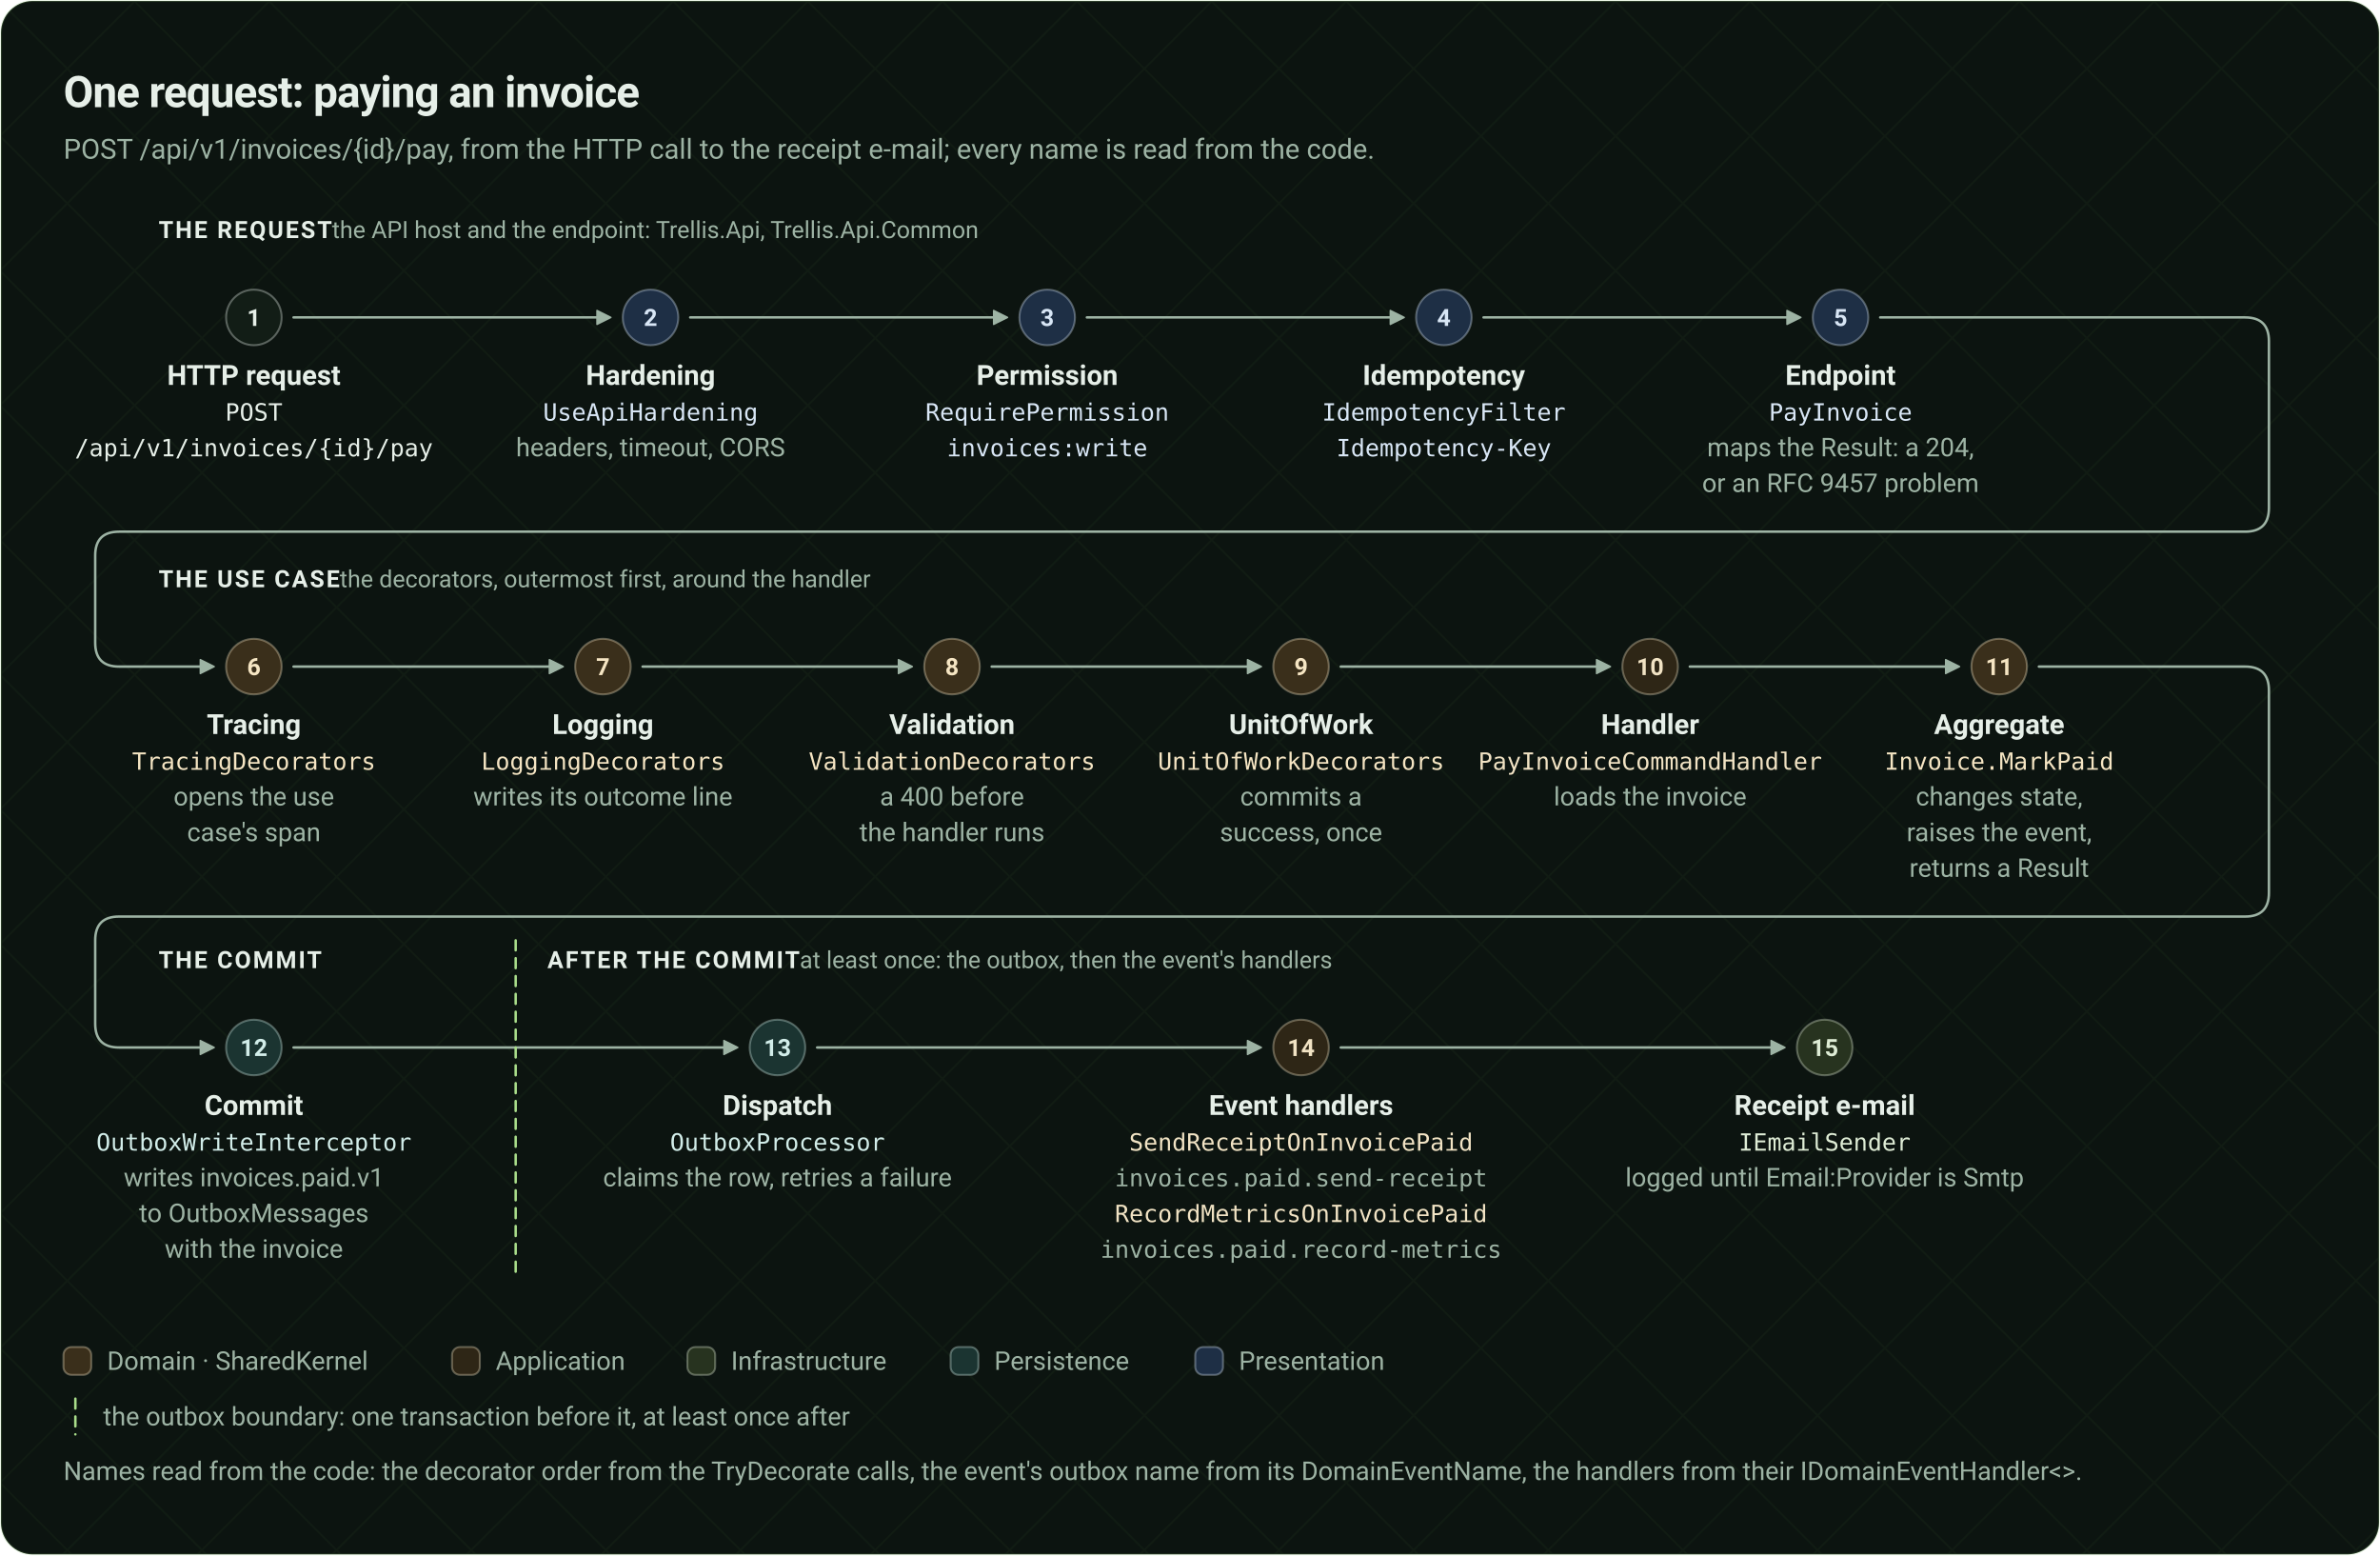
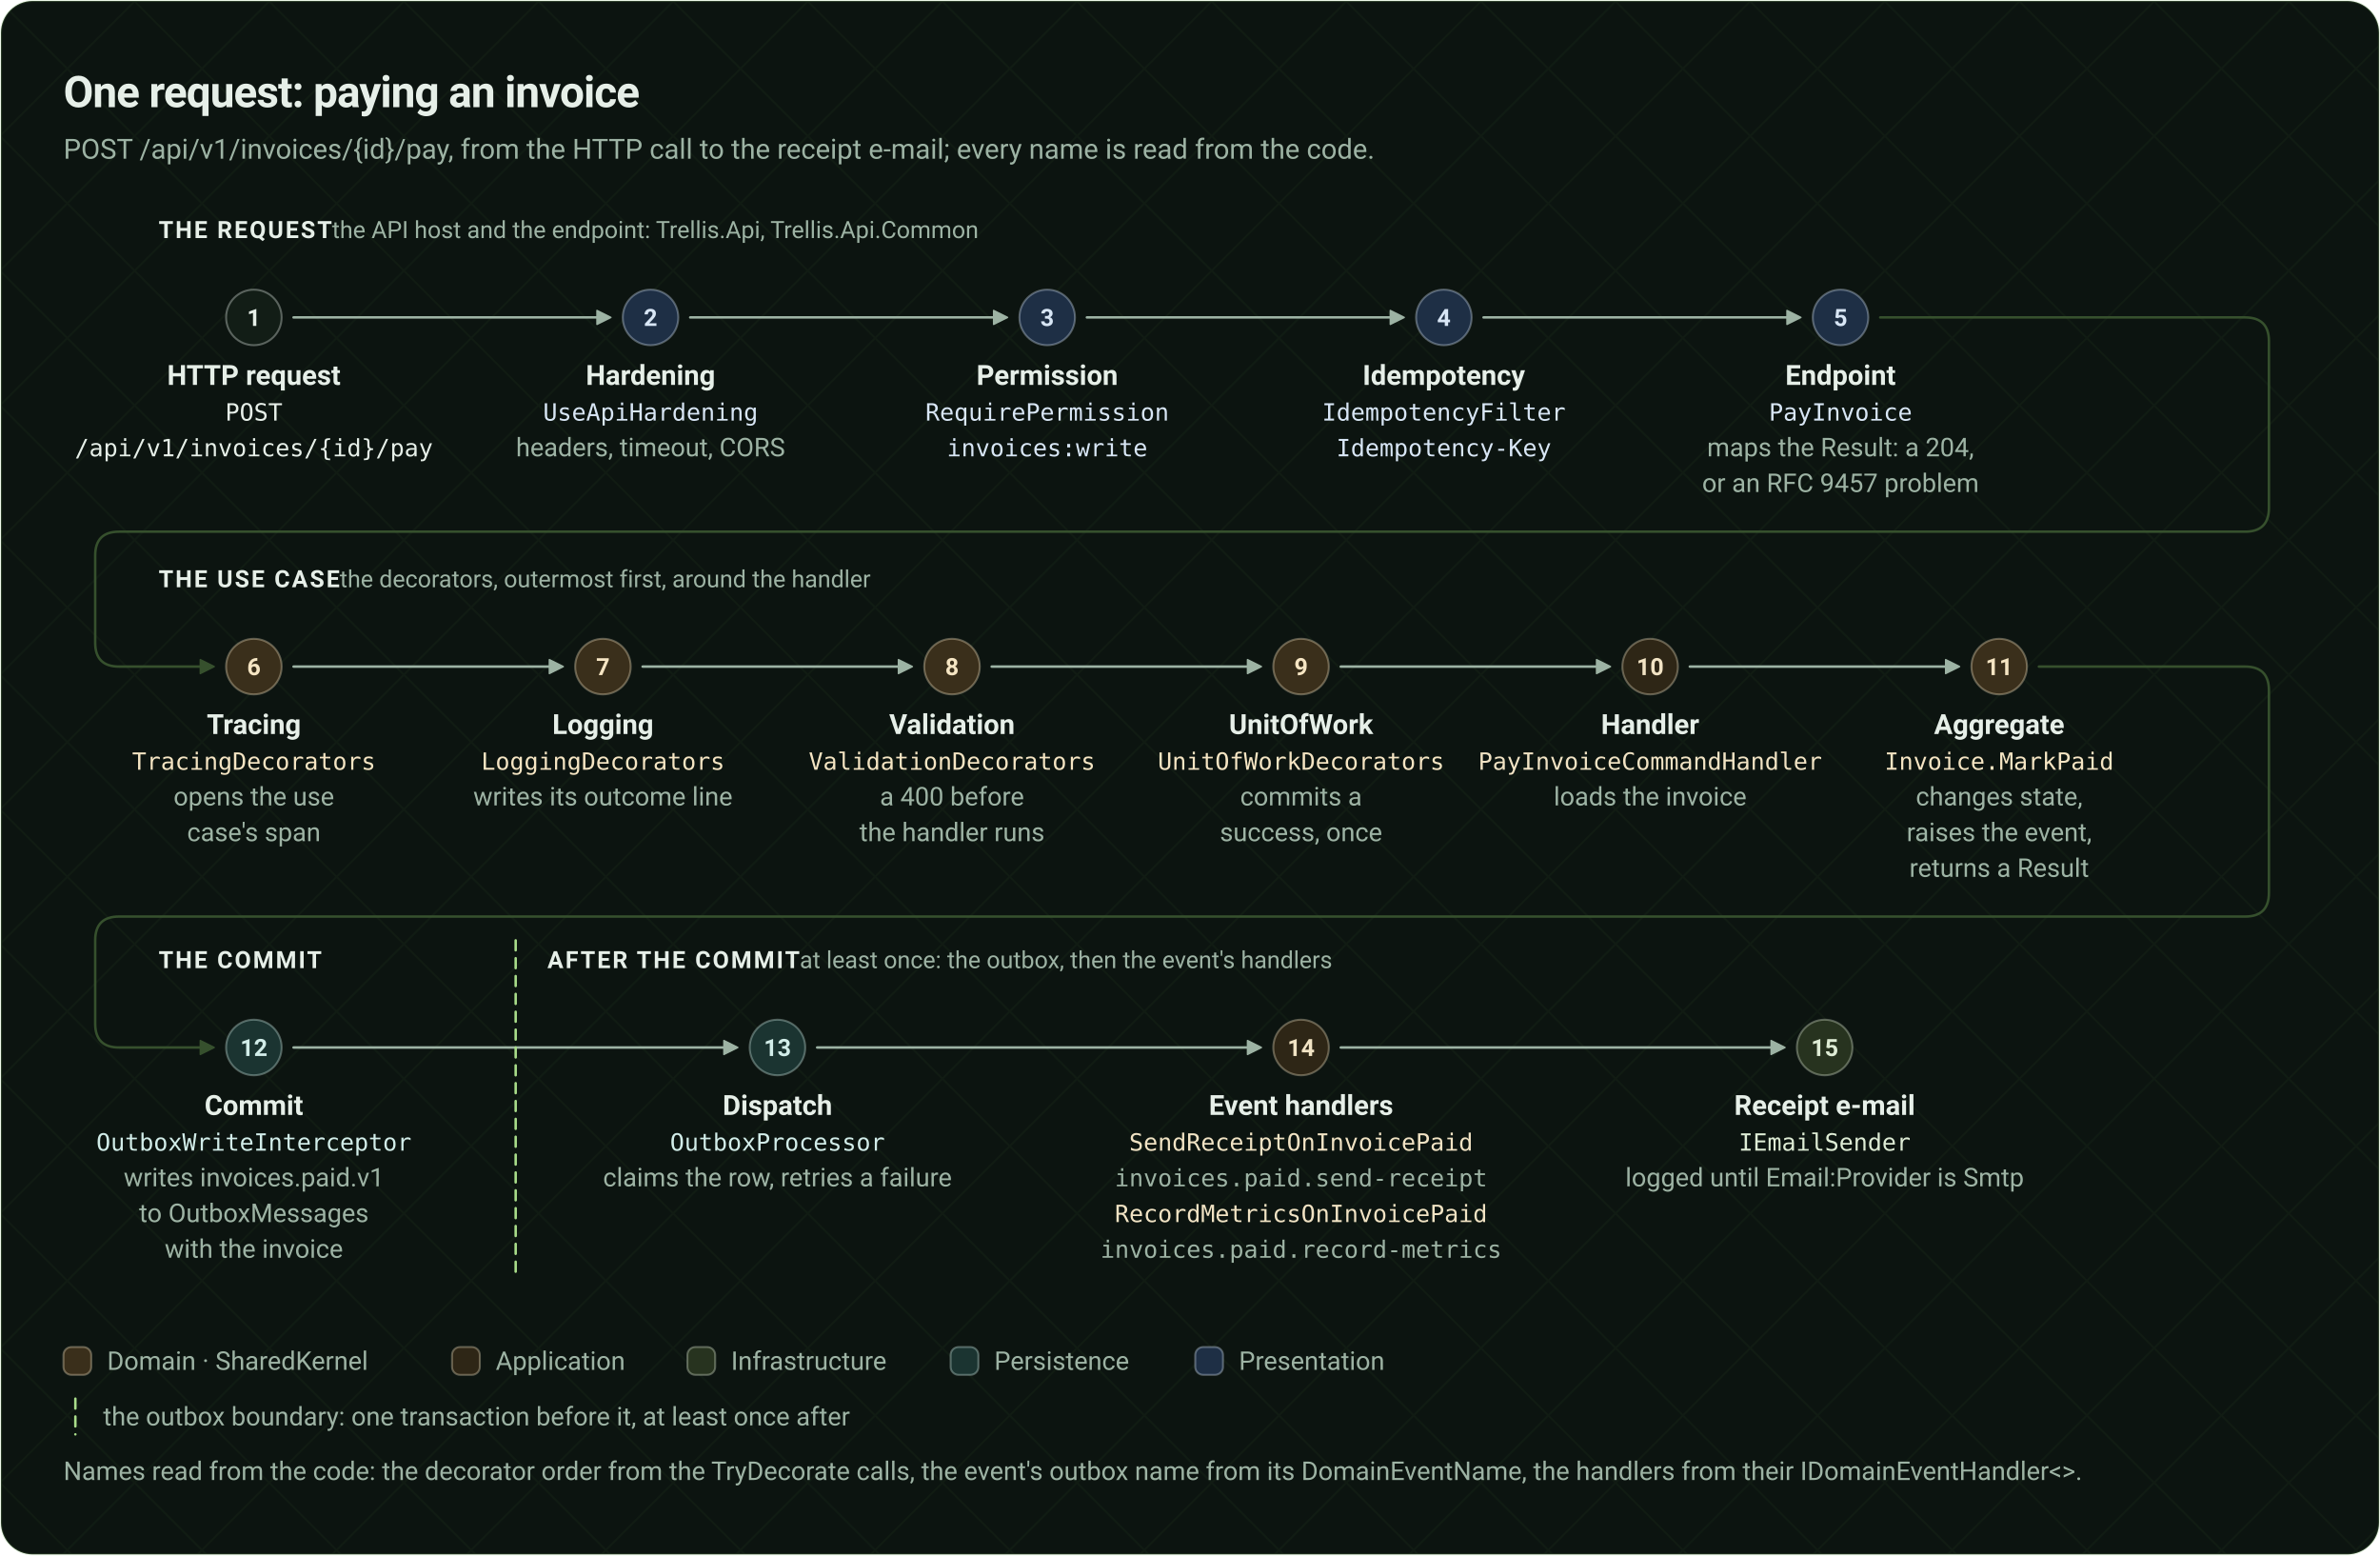
<svg xmlns="http://www.w3.org/2000/svg" width="1200" height="784" viewBox="0 0 1200 784" role="img" aria-labelledby="title desc">
  <style>
    .m12 { font-family: ui-monospace, SFMono-Regular, Menlo, Consolas, monospace; font-size: 12px; font-weight: 400 }
    .s12 { font-family: ui-sans-serif, -apple-system, "Segoe UI", Roboto, Helvetica, Arial, sans-serif; font-size: 12px; font-weight: 400 }
    .s12w600 { font-family: ui-sans-serif, -apple-system, "Segoe UI", Roboto, Helvetica, Arial, sans-serif; font-size: 12px; font-weight: 600 }
    .s12w700 { font-family: ui-sans-serif, -apple-system, "Segoe UI", Roboto, Helvetica, Arial, sans-serif; font-size: 12px; font-weight: 700 }
    .s13 { font-family: ui-sans-serif, -apple-system, "Segoe UI", Roboto, Helvetica, Arial, sans-serif; font-size: 13px; font-weight: 400 }
    .s14 { font-family: ui-sans-serif, -apple-system, "Segoe UI", Roboto, Helvetica, Arial, sans-serif; font-size: 14px; font-weight: 400 }
    .s14w600 { font-family: ui-sans-serif, -apple-system, "Segoe UI", Roboto, Helvetica, Arial, sans-serif; font-size: 14px; font-weight: 600 }
    .s22w600 { font-family: ui-sans-serif, -apple-system, "Segoe UI", Roboto, Helvetica, Arial, sans-serif; font-size: 22px; font-weight: 600 }
  </style>
  <defs>
    <pattern id="lattice" width="48" height="48" patternUnits="userSpaceOnUse" patternTransform="rotate(45)">
      <path d="M0 0.5 H48 M0.5 0 V48" fill="none" stroke="#8fd16a" stroke-opacity="0.04" stroke-width="1" />
    </pattern>
  </defs>
  <rect x="0.5" y="0.5" width="1199" height="783" rx="16" fill="#0c1410" stroke="#8fd16a" stroke-width="1" stroke-opacity="0.16" />
  <rect x="1" y="1" width="1198" height="782" rx="15.5" fill="url(#lattice)" />
  <text class="s22w600" x="32" y="54" fill="#e6efe8" letter-spacing="-0.44">One request: paying an invoice</text>
  <text class="s14" x="32" y="80" fill="#9db3a4">POST /api/v1/invoices/{id}/pay, from the HTTP call to the receipt e-mail; every name is read from the code.</text>
  <text class="s12w600" x="80" y="120" fill="#e6efe8" letter-spacing="0.96">THE REQUEST<tspan class="s12" fill="#9db3a4" letter-spacing="0">   the API host and the endpoint: Trellis.Api, Trellis.Api.Common</tspan>
  </text>
  <text class="s14w600" x="128" y="194" fill="#e6efe8" text-anchor="middle">HTTP request</text>
  <text class="m12" x="128" y="212" fill="#e6efe8" text-anchor="middle">POST</text>
  <text class="m12" x="128" y="230" fill="#e6efe8" text-anchor="middle">/api/v1/invoices/{id}/pay</text>
  <text class="s14w600" x="328" y="194" fill="#e6efe8" text-anchor="middle">Hardening</text>
  <text class="m12" x="328" y="212" fill="#d8e6f5" text-anchor="middle">UseApiHardening</text>
  <text class="s13" x="328" y="230" fill="#9db3a4" text-anchor="middle">headers, timeout, CORS</text>
  <text class="s14w600" x="528" y="194" fill="#e6efe8" text-anchor="middle">Permission</text>
  <text class="m12" x="528" y="212" fill="#d8e6f5" text-anchor="middle">RequirePermission</text>
  <text class="m12" x="528" y="230" fill="#d8e6f5" text-anchor="middle">invoices:write</text>
  <text class="s14w600" x="728" y="194" fill="#e6efe8" text-anchor="middle">Idempotency</text>
  <text class="m12" x="728" y="212" fill="#d8e6f5" text-anchor="middle">IdempotencyFilter</text>
  <text class="m12" x="728" y="230" fill="#d8e6f5" text-anchor="middle">Idempotency-Key</text>
  <text class="s14w600" x="928" y="194" fill="#e6efe8" text-anchor="middle">Endpoint</text>
  <text class="m12" x="928" y="212" fill="#d8e6f5" text-anchor="middle">PayInvoice</text>
  <text class="s13" x="928" y="230" fill="#9db3a4" text-anchor="middle">maps the Result: a 204,</text>
  <text class="s13" x="928" y="248" fill="#9db3a4" text-anchor="middle">or an RFC 9457 problem</text>
  <text class="s12w600" x="80" y="296" fill="#e6efe8" letter-spacing="0.96">THE USE CASE<tspan class="s12" fill="#9db3a4" letter-spacing="0">   the decorators, outermost first, around the handler</tspan>
  </text>
  <text class="s14w600" x="128" y="370" fill="#e6efe8" text-anchor="middle">Tracing</text>
  <text class="m12" x="128" y="388" fill="#f5e5c3" text-anchor="middle">TracingDecorators</text>
  <text class="s13" x="128" y="406" fill="#9db3a4" text-anchor="middle">opens the use</text>
  <text class="s13" x="128" y="424" fill="#9db3a4" text-anchor="middle">case's span</text>
  <text class="s14w600" x="304" y="370" fill="#e6efe8" text-anchor="middle">Logging</text>
  <text class="m12" x="304" y="388" fill="#f5e5c3" text-anchor="middle">LoggingDecorators</text>
  <text class="s13" x="304" y="406" fill="#9db3a4" text-anchor="middle">writes its outcome line</text>
  <text class="s14w600" x="480" y="370" fill="#e6efe8" text-anchor="middle">Validation</text>
  <text class="m12" x="480" y="388" fill="#f5e5c3" text-anchor="middle">ValidationDecorators</text>
  <text class="s13" x="480" y="406" fill="#9db3a4" text-anchor="middle">a 400 before</text>
  <text class="s13" x="480" y="424" fill="#9db3a4" text-anchor="middle">the handler runs</text>
  <text class="s14w600" x="656" y="370" fill="#e6efe8" text-anchor="middle">UnitOfWork</text>
  <text class="m12" x="656" y="388" fill="#f5e5c3" text-anchor="middle">UnitOfWorkDecorators</text>
  <text class="s13" x="656" y="406" fill="#9db3a4" text-anchor="middle">commits a</text>
  <text class="s13" x="656" y="424" fill="#9db3a4" text-anchor="middle">success, once</text>
  <text class="s14w600" x="832" y="370" fill="#e6efe8" text-anchor="middle">Handler</text>
  <text class="m12" x="832" y="388" fill="#f1e3c4" text-anchor="middle">PayInvoiceCommandHandler</text>
  <text class="s13" x="832" y="406" fill="#9db3a4" text-anchor="middle">loads the invoice</text>
  <text class="s14w600" x="1008" y="370" fill="#e6efe8" text-anchor="middle">Aggregate</text>
  <text class="m12" x="1008" y="388" fill="#f5e5c3" text-anchor="middle">Invoice.MarkPaid</text>
  <text class="s13" x="1008" y="406" fill="#9db3a4" text-anchor="middle">changes state,</text>
  <text class="s13" x="1008" y="424" fill="#9db3a4" text-anchor="middle">raises the event,</text>
  <text class="s13" x="1008" y="442" fill="#9db3a4" text-anchor="middle">returns a Result</text>
  <text class="s12w600" x="80" y="488" fill="#e6efe8" letter-spacing="0.96">THE COMMIT</text>
  <text class="s12w600" x="276" y="488" fill="#e6efe8" letter-spacing="0.96">AFTER THE COMMIT<tspan class="s12" fill="#9db3a4" letter-spacing="0">   at least once: the outbox, then the event's handlers</tspan>
  </text>
  <text class="s14w600" x="128" y="562" fill="#e6efe8" text-anchor="middle">Commit</text>
  <text class="m12" x="128" y="580" fill="#d2ede9" text-anchor="middle">OutboxWriteInterceptor</text>
  <text class="s13" x="128" y="598" fill="#9db3a4" text-anchor="middle">writes invoices.paid.v1</text>
  <text class="s13" x="128" y="616" fill="#9db3a4" text-anchor="middle">to OutboxMessages</text>
  <text class="s13" x="128" y="634" fill="#9db3a4" text-anchor="middle">with the invoice</text>
  <text class="s14w600" x="392" y="562" fill="#e6efe8" text-anchor="middle">Dispatch</text>
  <text class="m12" x="392" y="580" fill="#d2ede9" text-anchor="middle">OutboxProcessor</text>
  <text class="s13" x="392" y="598" fill="#9db3a4" text-anchor="middle">claims the row, retries a failure</text>
  <text class="s14w600" x="656" y="562" fill="#e6efe8" text-anchor="middle">Event handlers</text>
  <text class="m12" x="656" y="580" fill="#f1e3c4" text-anchor="middle">SendReceiptOnInvoicePaid</text>
  <text class="m12" x="656" y="598" fill="#9db3a4" text-anchor="middle">invoices.paid.send-receipt</text>
  <text class="m12" x="656" y="616" fill="#f1e3c4" text-anchor="middle">RecordMetricsOnInvoicePaid</text>
  <text class="m12" x="656" y="634" fill="#9db3a4" text-anchor="middle">invoices.paid.record-metrics</text>
  <text class="s14w600" x="920" y="562" fill="#e6efe8" text-anchor="middle">Receipt e-mail</text>
  <text class="m12" x="920" y="580" fill="#deecd5" text-anchor="middle">IEmailSender</text>
  <text class="s13" x="920" y="598" fill="#9db3a4" text-anchor="middle">logged until Email:Provider is Smtp</text>
  <path d="M148 160 L302 160" fill="none" stroke="#9db3a4" stroke-width="1.25" stroke-linecap="round" stroke-linejoin="round" />
  <path d="M301 163.5 L308 160 L301 156.5 Z" fill="#9db3a4" stroke="#9db3a4" stroke-width="0.75" stroke-linecap="round" stroke-linejoin="round" />
  <path d="M348 160 L502 160" fill="none" stroke="#9db3a4" stroke-width="1.25" stroke-linecap="round" stroke-linejoin="round" />
  <path d="M501 163.5 L508 160 L501 156.5 Z" fill="#9db3a4" stroke="#9db3a4" stroke-width="0.75" stroke-linecap="round" stroke-linejoin="round" />
  <path d="M548 160 L702 160" fill="none" stroke="#9db3a4" stroke-width="1.25" stroke-linecap="round" stroke-linejoin="round" />
  <path d="M701 163.5 L708 160 L701 156.5 Z" fill="#9db3a4" stroke="#9db3a4" stroke-width="0.75" stroke-linecap="round" stroke-linejoin="round" />
  <path d="M748 160 L902 160" fill="none" stroke="#9db3a4" stroke-width="1.25" stroke-linecap="round" stroke-linejoin="round" />
  <path d="M901 163.5 L908 160 L901 156.5 Z" fill="#9db3a4" stroke="#9db3a4" stroke-width="0.75" stroke-linecap="round" stroke-linejoin="round" />
  <path d="M148 336 L278 336" fill="none" stroke="#9db3a4" stroke-width="1.25" stroke-linecap="round" stroke-linejoin="round" />
  <path d="M277 339.5 L284 336 L277 332.5 Z" fill="#9db3a4" stroke="#9db3a4" stroke-width="0.75" stroke-linecap="round" stroke-linejoin="round" />
  <path d="M324 336 L454 336" fill="none" stroke="#9db3a4" stroke-width="1.25" stroke-linecap="round" stroke-linejoin="round" />
  <path d="M453 339.5 L460 336 L453 332.5 Z" fill="#9db3a4" stroke="#9db3a4" stroke-width="0.75" stroke-linecap="round" stroke-linejoin="round" />
  <path d="M500 336 L630 336" fill="none" stroke="#9db3a4" stroke-width="1.25" stroke-linecap="round" stroke-linejoin="round" />
  <path d="M629 339.5 L636 336 L629 332.5 Z" fill="#9db3a4" stroke="#9db3a4" stroke-width="0.75" stroke-linecap="round" stroke-linejoin="round" />
  <path d="M676 336 L806 336" fill="none" stroke="#9db3a4" stroke-width="1.25" stroke-linecap="round" stroke-linejoin="round" />
  <path d="M805 339.5 L812 336 L805 332.5 Z" fill="#9db3a4" stroke="#9db3a4" stroke-width="0.75" stroke-linecap="round" stroke-linejoin="round" />
  <path d="M852 336 L982 336" fill="none" stroke="#9db3a4" stroke-width="1.25" stroke-linecap="round" stroke-linejoin="round" />
  <path d="M981 339.5 L988 336 L981 332.5 Z" fill="#9db3a4" stroke="#9db3a4" stroke-width="0.75" stroke-linecap="round" stroke-linejoin="round" />
  <path d="M148 528 L366 528" fill="none" stroke="#9db3a4" stroke-width="1.25" stroke-linecap="round" stroke-linejoin="round" />
  <path d="M365 531.5 L372 528 L365 524.5 Z" fill="#9db3a4" stroke="#9db3a4" stroke-width="0.75" stroke-linecap="round" stroke-linejoin="round" />
  <path d="M412 528 L630 528" fill="none" stroke="#9db3a4" stroke-width="1.25" stroke-linecap="round" stroke-linejoin="round" />
  <path d="M629 531.5 L636 528 L629 524.5 Z" fill="#9db3a4" stroke="#9db3a4" stroke-width="0.75" stroke-linecap="round" stroke-linejoin="round" />
  <path d="M676 528 L894 528" fill="none" stroke="#9db3a4" stroke-width="1.25" stroke-linecap="round" stroke-linejoin="round" />
  <path d="M893 531.5 L900 528 L893 524.5 Z" fill="#9db3a4" stroke="#9db3a4" stroke-width="0.75" stroke-linecap="round" stroke-linejoin="round" />
-   <path d="M948 160 L1132 160 Q1144 160 1144 172 L1144 256 Q1144 268 1132 268 L60 268 Q48 268 48 280 L48 324 Q48 336 60 336 L102 336" fill="none" stroke="#9db3a4" stroke-width="1.25" stroke-linecap="round" stroke-linejoin="round" />
-   <path d="M101 339.5 L108 336 L101 332.5 Z" fill="#9db3a4" stroke="#9db3a4" stroke-width="0.75" stroke-linecap="round" stroke-linejoin="round" />
-   <path d="M1028 336 L1132 336 Q1144 336 1144 348 L1144 450 Q1144 462 1132 462 L60 462 Q48 462 48 474 L48 516 Q48 528 60 528 L102 528" fill="none" stroke="#9db3a4" stroke-width="1.25" stroke-linecap="round" stroke-linejoin="round" />
-   <path d="M101 531.5 L108 528 L101 524.5 Z" fill="#9db3a4" stroke="#9db3a4" stroke-width="0.75" stroke-linecap="round" stroke-linejoin="round" />
+   <path d="M948 160 L1132 160 Q1144 160 1144 172 L1144 256 Q1144 268 1132 268 L60 268 Q48 268 48 280 L48 324 Q48 336 60 336 L102 336" fill="none" stroke="#36502d" stroke-width="1.25" stroke-linecap="round" stroke-linejoin="round" />
+   <path d="M101 339.5 L108 336 L101 332.5 Z" fill="#36502d" stroke="#36502d" stroke-width="0.75" stroke-linecap="round" stroke-linejoin="round" />
+   <path d="M1028 336 L1132 336 Q1144 336 1144 348 L1144 450 Q1144 462 1132 462 L60 462 Q48 462 48 474 L48 516 Q48 528 60 528 L102 528" fill="none" stroke="#36502d" stroke-width="1.25" stroke-linecap="round" stroke-linejoin="round" />
+   <path d="M101 531.5 L108 528 L101 524.5 Z" fill="#36502d" stroke="#36502d" stroke-width="0.75" stroke-linecap="round" stroke-linejoin="round" />
  <circle cx="128" cy="160" r="14" fill="#121d16" stroke="#e6efe8" stroke-width="1" stroke-opacity="0.35" />
  <text class="s12w700" x="128" y="164.3" fill="#e6efe8" text-anchor="middle">1</text>
  <circle cx="328" cy="160" r="14" fill="#1e2f45" stroke="#d8e6f5" stroke-width="1" stroke-opacity="0.35" />
  <text class="s12w700" x="328" y="164.3" fill="#d8e6f5" text-anchor="middle">2</text>
  <circle cx="528" cy="160" r="14" fill="#1e2f45" stroke="#d8e6f5" stroke-width="1" stroke-opacity="0.35" />
  <text class="s12w700" x="528" y="164.3" fill="#d8e6f5" text-anchor="middle">3</text>
  <circle cx="728" cy="160" r="14" fill="#1e2f45" stroke="#d8e6f5" stroke-width="1" stroke-opacity="0.35" />
  <text class="s12w700" x="728" y="164.3" fill="#d8e6f5" text-anchor="middle">4</text>
  <circle cx="928" cy="160" r="14" fill="#1e2f45" stroke="#d8e6f5" stroke-width="1" stroke-opacity="0.35" />
  <text class="s12w700" x="928" y="164.3" fill="#d8e6f5" text-anchor="middle">5</text>
  <circle cx="128" cy="336" r="14" fill="#3a2f1b" stroke="#f5e5c3" stroke-width="1" stroke-opacity="0.35" />
  <text class="s12w700" x="128" y="340.3" fill="#f5e5c3" text-anchor="middle">6</text>
  <circle cx="304" cy="336" r="14" fill="#3a2f1b" stroke="#f5e5c3" stroke-width="1" stroke-opacity="0.35" />
  <text class="s12w700" x="304" y="340.3" fill="#f5e5c3" text-anchor="middle">7</text>
  <circle cx="480" cy="336" r="14" fill="#3a2f1b" stroke="#f5e5c3" stroke-width="1" stroke-opacity="0.35" />
  <text class="s12w700" x="480" y="340.3" fill="#f5e5c3" text-anchor="middle">8</text>
  <circle cx="656" cy="336" r="14" fill="#3a2f1b" stroke="#f5e5c3" stroke-width="1" stroke-opacity="0.35" />
  <text class="s12w700" x="656" y="340.3" fill="#f5e5c3" text-anchor="middle">9</text>
  <circle cx="832" cy="336" r="14" fill="#2e2616" stroke="#f1e3c4" stroke-width="1" stroke-opacity="0.35" />
  <text class="s12w700" x="832" y="340.3" fill="#f1e3c4" text-anchor="middle">10</text>
  <circle cx="1008" cy="336" r="14" fill="#3a2f1b" stroke="#f5e5c3" stroke-width="1" stroke-opacity="0.35" />
  <text class="s12w700" x="1008" y="340.3" fill="#f5e5c3" text-anchor="middle">11</text>
  <circle cx="128" cy="528" r="14" fill="#1b3431" stroke="#d2ede9" stroke-width="1" stroke-opacity="0.35" />
  <text class="s12w700" x="128" y="532.3" fill="#d2ede9" text-anchor="middle">12</text>
  <circle cx="392" cy="528" r="14" fill="#1b3431" stroke="#d2ede9" stroke-width="1" stroke-opacity="0.35" />
  <text class="s12w700" x="392" y="532.3" fill="#d2ede9" text-anchor="middle">13</text>
  <circle cx="656" cy="528" r="14" fill="#2e2616" stroke="#f1e3c4" stroke-width="1" stroke-opacity="0.35" />
  <text class="s12w700" x="656" y="532.3" fill="#f1e3c4" text-anchor="middle">14</text>
  <circle cx="920" cy="528" r="14" fill="#27331f" stroke="#deecd5" stroke-width="1" stroke-opacity="0.35" />
  <text class="s12w700" x="920" y="532.3" fill="#deecd5" text-anchor="middle">15</text>
  <line x1="260" y1="474" x2="260" y2="642" stroke="#a9dd8a" stroke-width="1.25" stroke-linecap="round" stroke-dasharray="5 4" />
  <rect x="32" y="679" width="14" height="14" rx="4" fill="#3a2f1b" stroke="#f5e5c3" stroke-width="1" stroke-opacity="0.35" />
  <text class="s13" x="54" y="690.5" fill="#9db3a4">Domain · SharedKernel</text>
  <rect x="227.92" y="679" width="14" height="14" rx="4" fill="#2e2616" stroke="#f1e3c4" stroke-width="1" stroke-opacity="0.35" />
  <text class="s13" x="249.92" y="690.5" fill="#9db3a4">Application</text>
  <rect x="346.59" y="679" width="14" height="14" rx="4" fill="#27331f" stroke="#deecd5" stroke-width="1" stroke-opacity="0.35" />
  <text class="s13" x="368.59" y="690.5" fill="#9db3a4">Infrastructure</text>
  <rect x="479.3" y="679" width="14" height="14" rx="4" fill="#1b3431" stroke="#d2ede9" stroke-width="1" stroke-opacity="0.35" />
  <text class="s13" x="501.3" y="690.5" fill="#9db3a4">Persistence</text>
  <rect x="602.64" y="679" width="14" height="14" rx="4" fill="#1e2f45" stroke="#d8e6f5" stroke-width="1" stroke-opacity="0.35" />
  <text class="s13" x="624.64" y="690.5" fill="#9db3a4">Presentation</text>
  <line x1="38" y1="705" x2="38" y2="723" stroke="#a9dd8a" stroke-width="1.25" stroke-linecap="round" stroke-dasharray="5 4" />
  <text class="s13" x="52" y="718.5" fill="#9db3a4">the outbox boundary: one transaction before it, at least once after</text>
  <text class="s13" x="32" y="746" fill="#9db3a4">Names read from the code: the decorator order from the TryDecorate calls, the event's outbox name from its DomainEventName, the handlers from their IDomainEventHandler&lt;&gt;.</text>
</svg>
